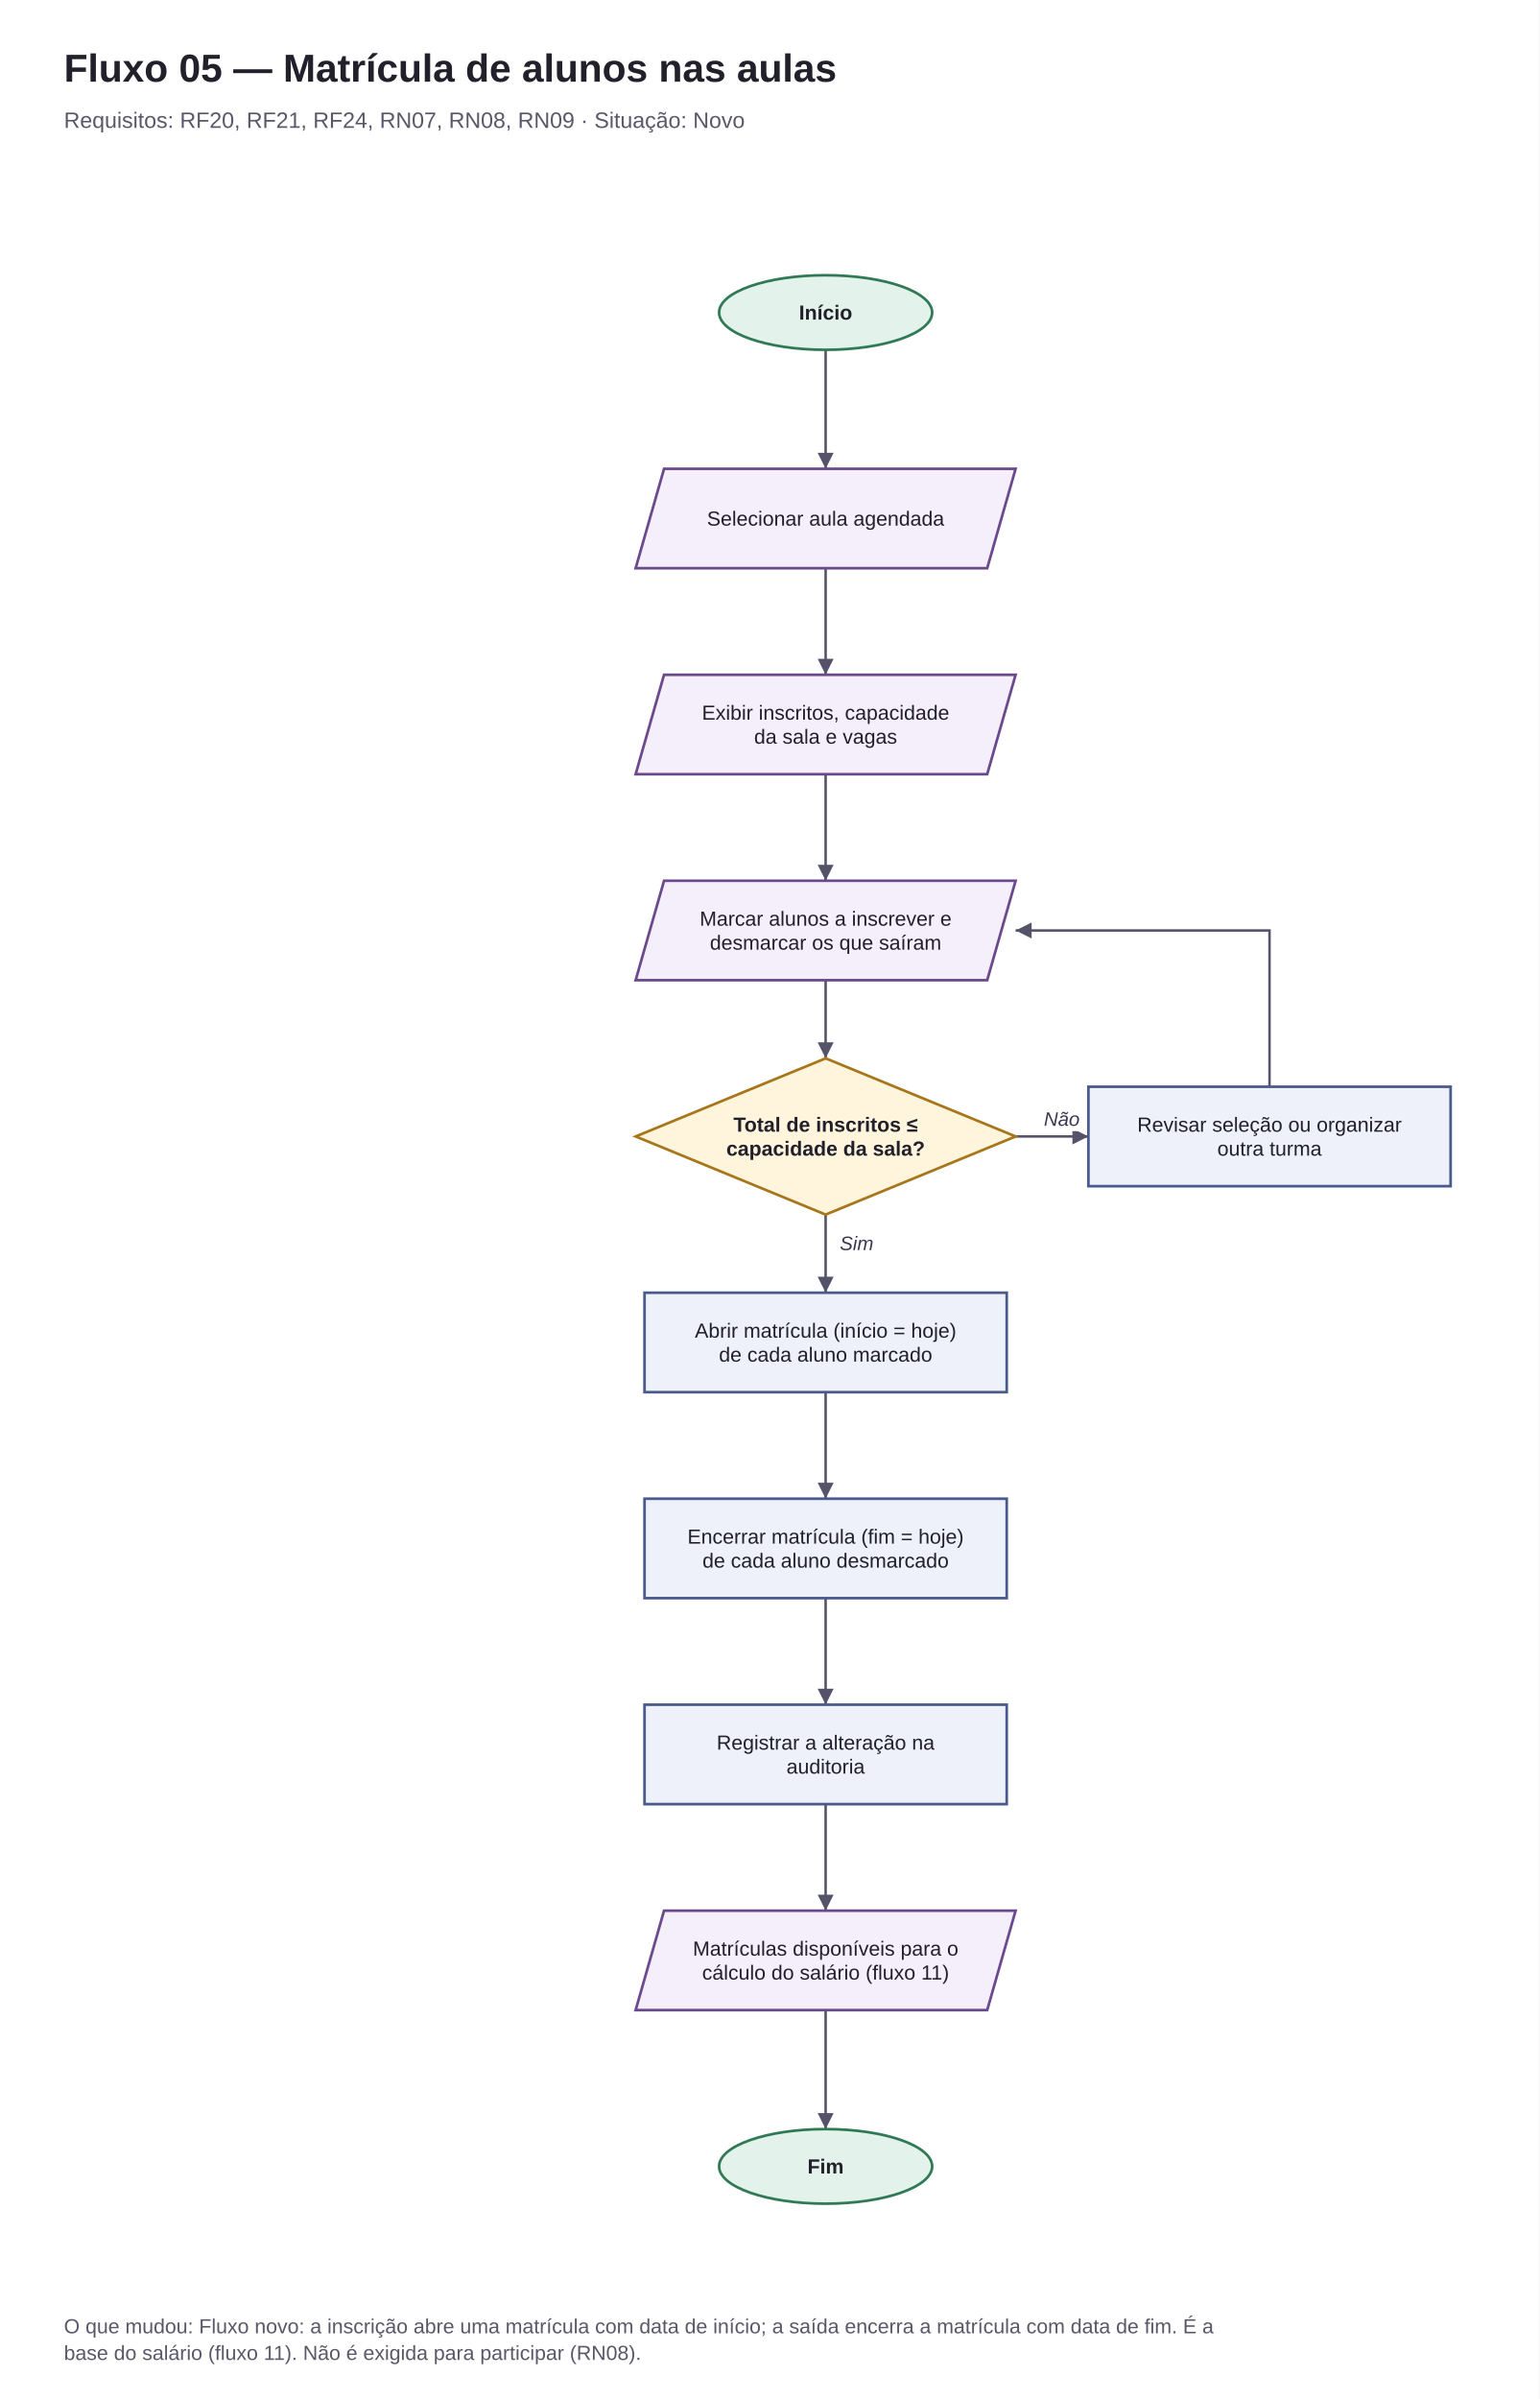
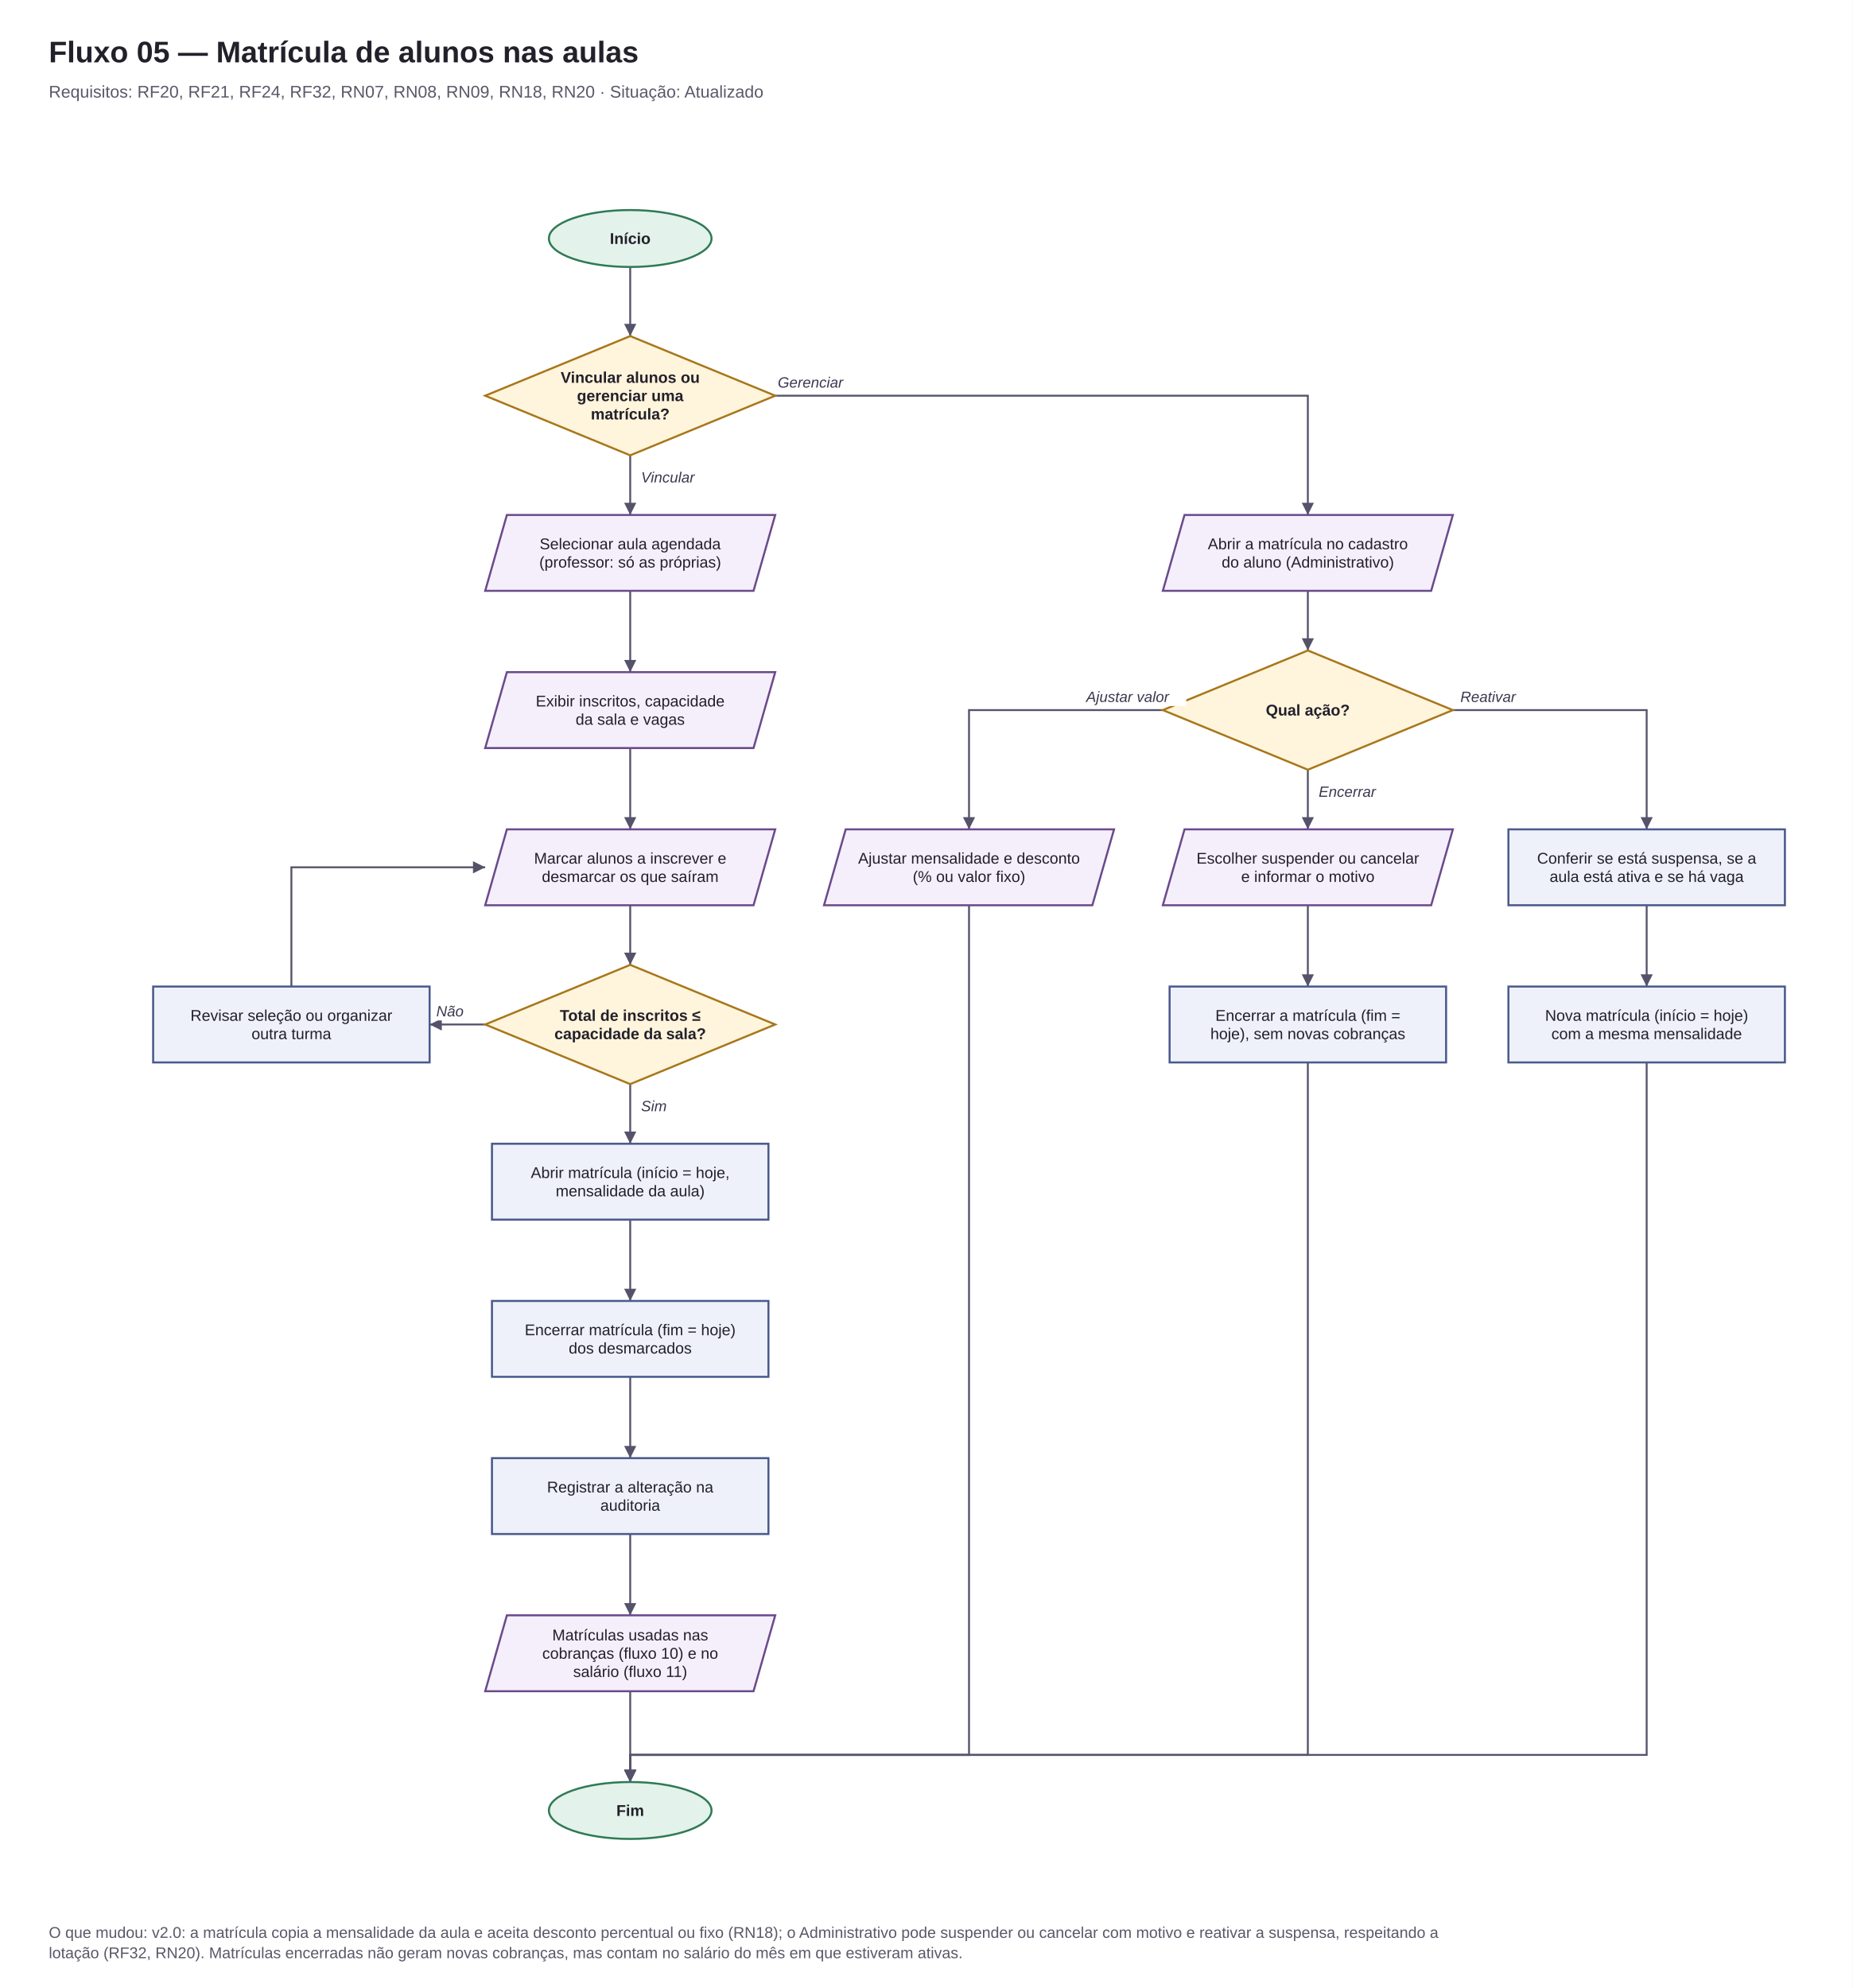
- <svg xmlns="http://www.w3.org/2000/svg" width="867" height="1351" viewBox="0 0 867 1351" font-family="Liberation Sans, Arial, sans-serif">
-   <rect x="0" y="0" width="867" height="1351" fill="#ffffff" />
+ <svg xmlns="http://www.w3.org/2000/svg" width="1367" height="1467" viewBox="0 0 1367 1467" font-family="Liberation Sans, Arial, sans-serif">
+   <rect x="0" y="0" width="1367" height="1467" fill="#ffffff" />
  <text x="36" y="46" font-size="22" font-weight="bold" fill="#22202a">Fluxo 05 — Matrícula de alunos nas aulas</text>
-   <text x="36" y="72" font-size="12.5" fill="#5a5768">Requisitos: RF20, RF21, RF24, RN07, RN08, RN09   ·   Situação: Novo</text>
-   <polyline points="465.0,197.0 465.0,264.0" fill="none" stroke="#55536a" stroke-width="1.4" />
-   <polygon points="465.0,264.0 460.5,255.0 469.5,255.0" fill="#55536a" />
-   <polyline points="465.0,320.0 465.0,380.0" fill="none" stroke="#55536a" stroke-width="1.4" />
+   <text x="36" y="72" font-size="12.5" fill="#5a5768">Requisitos: RF20, RF21, RF24, RF32, RN07, RN08, RN09, RN18, RN20   ·   Situação: Atualizado</text>
+   <polyline points="465.0,197.0 465.0,248.0" fill="none" stroke="#55536a" stroke-width="1.4" />
+   <polygon points="465.0,248.0 460.5,239.0 469.5,239.0" fill="#55536a" />
+   <polyline points="465.0,336.0 465.0,380.0" fill="none" stroke="#55536a" stroke-width="1.4" />
  <polygon points="465.0,380.0 460.5,371.0 469.5,371.0" fill="#55536a" />
+   <polyline points="572.0,292.0 965.0,292.0 965.0,380.0" fill="none" stroke="#55536a" stroke-width="1.4" />
+   <polygon points="965.0,380.0 960.5,371.0 969.5,371.0" fill="#55536a" />
  <polyline points="465.0,436.0 465.0,496.0" fill="none" stroke="#55536a" stroke-width="1.4" />
  <polygon points="465.0,496.0 460.5,487.0 469.5,487.0" fill="#55536a" />
-   <polyline points="465.0,552.0 465.0,596.0" fill="none" stroke="#55536a" stroke-width="1.4" />
-   <polygon points="465.0,596.0 460.5,587.0 469.5,587.0" fill="#55536a" />
-   <polyline points="572.0,640.0 613.0,640.0" fill="none" stroke="#55536a" stroke-width="1.4" />
-   <polygon points="613.0,640.0 604.0,635.5 604.0,644.5" fill="#55536a" />
-   <polyline points="715.0,612.0 715.0,524.0 572.0,524.0" fill="none" stroke="#55536a" stroke-width="1.4" />
-   <polygon points="572.0,524.0 581.0,519.5 581.0,528.5" fill="#55536a" />
-   <polyline points="465.0,684.0 465.0,728.0" fill="none" stroke="#55536a" stroke-width="1.4" />
-   <polygon points="465.0,728.0 460.5,719.0 469.5,719.0" fill="#55536a" />
-   <polyline points="465.0,784.0 465.0,844.0" fill="none" stroke="#55536a" stroke-width="1.4" />
+   <polyline points="465.0,552.0 465.0,612.0" fill="none" stroke="#55536a" stroke-width="1.4" />
+   <polygon points="465.0,612.0 460.5,603.0 469.5,603.0" fill="#55536a" />
+   <polyline points="465.0,668.0 465.0,712.0" fill="none" stroke="#55536a" stroke-width="1.4" />
+   <polygon points="465.0,712.0 460.5,703.0 469.5,703.0" fill="#55536a" />
+   <polyline points="358.0,756.0 317.0,756.0" fill="none" stroke="#55536a" stroke-width="1.4" />
+   <polygon points="317.0,756.0 326.0,751.5 326.0,760.5" fill="#55536a" />
+   <polyline points="215.0,728.0 215.0,640.0 358.0,640.0" fill="none" stroke="#55536a" stroke-width="1.4" />
+   <polygon points="358.0,640.0 349.0,635.5 349.0,644.5" fill="#55536a" />
+   <polyline points="465.0,800.0 465.0,844.0" fill="none" stroke="#55536a" stroke-width="1.4" />
  <polygon points="465.0,844.0 460.5,835.0 469.5,835.0" fill="#55536a" />
  <polyline points="465.0,900.0 465.0,960.0" fill="none" stroke="#55536a" stroke-width="1.4" />
  <polygon points="465.0,960.0 460.5,951.0 469.5,951.0" fill="#55536a" />
  <polyline points="465.0,1016.0 465.0,1076.0" fill="none" stroke="#55536a" stroke-width="1.4" />
  <polygon points="465.0,1076.0 460.5,1067.0 469.5,1067.0" fill="#55536a" />
-   <polyline points="465.0,1132.0 465.0,1199.0" fill="none" stroke="#55536a" stroke-width="1.4" />
-   <polygon points="465.0,1199.0 460.5,1190.0 469.5,1190.0" fill="#55536a" />
+   <polyline points="465.0,1132.0 465.0,1192.0" fill="none" stroke="#55536a" stroke-width="1.4" />
+   <polygon points="465.0,1192.0 460.5,1183.0 469.5,1183.0" fill="#55536a" />
+   <polyline points="465.0,1248.0 465.0,1315.0" fill="none" stroke="#55536a" stroke-width="1.4" />
+   <polygon points="465.0,1315.0 460.5,1306.0 469.5,1306.0" fill="#55536a" />
+   <polyline points="965.0,436.0 965.0,480.0" fill="none" stroke="#55536a" stroke-width="1.4" />
+   <polygon points="965.0,480.0 960.5,471.0 969.5,471.0" fill="#55536a" />
+   <polyline points="858.0,524.0 715.0,524.0 715.0,612.0" fill="none" stroke="#55536a" stroke-width="1.4" />
+   <polygon points="715.0,612.0 710.5,603.0 719.5,603.0" fill="#55536a" />
+   <polyline points="965.0,568.0 965.0,612.0" fill="none" stroke="#55536a" stroke-width="1.4" />
+   <polygon points="965.0,612.0 960.5,603.0 969.5,603.0" fill="#55536a" />
+   <polyline points="1072.0,524.0 1215.0,524.0 1215.0,612.0" fill="none" stroke="#55536a" stroke-width="1.4" />
+   <polygon points="1215.0,612.0 1210.5,603.0 1219.5,603.0" fill="#55536a" />
+   <polyline points="965.0,668.0 965.0,728.0" fill="none" stroke="#55536a" stroke-width="1.4" />
+   <polygon points="965.0,728.0 960.5,719.0 969.5,719.0" fill="#55536a" />
+   <polyline points="1215.0,668.0 1215.0,728.0" fill="none" stroke="#55536a" stroke-width="1.4" />
+   <polygon points="1215.0,728.0 1210.5,719.0 1219.5,719.0" fill="#55536a" />
+   <polyline points="715.0,668.0 715.0,1295.0 465.0,1295.0 465.0,1315.0" fill="none" stroke="#55536a" stroke-width="1.4" />
+   <polygon points="465.0,1315.0 460.5,1306.0 469.5,1306.0" fill="#55536a" />
+   <polyline points="965.0,784.0 965.0,1295.0 465.0,1295.0 465.0,1315.0" fill="none" stroke="#55536a" stroke-width="1.4" />
+   <polygon points="465.0,1315.0 460.5,1306.0 469.5,1306.0" fill="#55536a" />
+   <polyline points="1215.0,784.0 1215.0,1295.0 465.0,1295.0 465.0,1315.0" fill="none" stroke="#55536a" stroke-width="1.4" />
+   <polygon points="465.0,1315.0 460.5,1306.0 469.5,1306.0" fill="#55536a" />
  <ellipse cx="465.0" cy="176.0" rx="60.0" ry="21.0" fill="#e3f2ea" stroke="#2f7a55" stroke-width="1.5" />
  <text x="465.0" y="180.0" font-size="11.5" text-anchor="middle" fill="#22202a" font-weight="bold">Início</text>
-   <polygon points="374.0,264.0 572.0,264.0 556.0,320.0 358.0,320.0" fill="#f5effb" stroke="#6a4a8c" stroke-width="1.5" />
-   <text x="465.0" y="296.0" font-size="11.5" text-anchor="middle" fill="#22202a">Selecionar aula agendada</text>
+   <polygon points="465.0,248.0 572.0,292.0 465.0,336.0 358.0,292.0" fill="#fff4dc" stroke="#a8761a" stroke-width="1.5" />
+   <text x="465.0" y="282.5" font-size="11.5" text-anchor="middle" fill="#22202a" font-weight="bold">Vincular alunos ou</text>
+   <text x="465.0" y="296.0" font-size="11.5" text-anchor="middle" fill="#22202a" font-weight="bold">gerenciar uma</text>
+   <text x="465.0" y="309.5" font-size="11.5" text-anchor="middle" fill="#22202a" font-weight="bold">matrícula?</text>
  <polygon points="374.0,380.0 572.0,380.0 556.0,436.0 358.0,436.0" fill="#f5effb" stroke="#6a4a8c" stroke-width="1.5" />
-   <text x="465.0" y="405.3" font-size="11.5" text-anchor="middle" fill="#22202a">Exibir inscritos, capacidade</text>
-   <text x="465.0" y="418.8" font-size="11.5" text-anchor="middle" fill="#22202a">da sala e vagas</text>
+   <text x="465.0" y="405.3" font-size="11.5" text-anchor="middle" fill="#22202a">Selecionar aula agendada</text>
+   <text x="465.0" y="418.8" font-size="11.5" text-anchor="middle" fill="#22202a">(professor: só as próprias)</text>
  <polygon points="374.0,496.0 572.0,496.0 556.0,552.0 358.0,552.0" fill="#f5effb" stroke="#6a4a8c" stroke-width="1.5" />
-   <text x="465.0" y="521.3" font-size="11.5" text-anchor="middle" fill="#22202a">Marcar alunos a inscrever e</text>
-   <text x="465.0" y="534.8" font-size="11.5" text-anchor="middle" fill="#22202a">desmarcar os que saíram</text>
-   <polygon points="465.0,596.0 572.0,640.0 465.0,684.0 358.0,640.0" fill="#fff4dc" stroke="#a8761a" stroke-width="1.5" />
-   <text x="465.0" y="637.3" font-size="11.5" text-anchor="middle" fill="#22202a" font-weight="bold">Total de inscritos ≤</text>
-   <text x="465.0" y="650.8" font-size="11.5" text-anchor="middle" fill="#22202a" font-weight="bold">capacidade da sala?</text>
-   <rect x="613.0" y="612.0" width="204" height="56" fill="#eef1fa" stroke="#4a5a8c" stroke-width="1.5" />
-   <text x="715.0" y="637.3" font-size="11.5" text-anchor="middle" fill="#22202a">Revisar seleção ou organizar</text>
-   <text x="715.0" y="650.8" font-size="11.5" text-anchor="middle" fill="#22202a">outra turma</text>
-   <rect x="363.0" y="728.0" width="204" height="56" fill="#eef1fa" stroke="#4a5a8c" stroke-width="1.5" />
-   <text x="465.0" y="753.3" font-size="11.5" text-anchor="middle" fill="#22202a">Abrir matrícula (início = hoje)</text>
-   <text x="465.0" y="766.8" font-size="11.5" text-anchor="middle" fill="#22202a">de cada aluno marcado</text>
+   <text x="465.0" y="521.3" font-size="11.5" text-anchor="middle" fill="#22202a">Exibir inscritos, capacidade</text>
+   <text x="465.0" y="534.8" font-size="11.5" text-anchor="middle" fill="#22202a">da sala e vagas</text>
+   <polygon points="374.0,612.0 572.0,612.0 556.0,668.0 358.0,668.0" fill="#f5effb" stroke="#6a4a8c" stroke-width="1.5" />
+   <text x="465.0" y="637.3" font-size="11.5" text-anchor="middle" fill="#22202a">Marcar alunos a inscrever e</text>
+   <text x="465.0" y="650.8" font-size="11.5" text-anchor="middle" fill="#22202a">desmarcar os que saíram</text>
+   <polygon points="465.0,712.0 572.0,756.0 465.0,800.0 358.0,756.0" fill="#fff4dc" stroke="#a8761a" stroke-width="1.5" />
+   <text x="465.0" y="753.3" font-size="11.5" text-anchor="middle" fill="#22202a" font-weight="bold">Total de inscritos ≤</text>
+   <text x="465.0" y="766.8" font-size="11.5" text-anchor="middle" fill="#22202a" font-weight="bold">capacidade da sala?</text>
+   <rect x="113.0" y="728.0" width="204" height="56" fill="#eef1fa" stroke="#4a5a8c" stroke-width="1.5" />
+   <text x="215.0" y="753.3" font-size="11.5" text-anchor="middle" fill="#22202a">Revisar seleção ou organizar</text>
+   <text x="215.0" y="766.8" font-size="11.5" text-anchor="middle" fill="#22202a">outra turma</text>
  <rect x="363.0" y="844.0" width="204" height="56" fill="#eef1fa" stroke="#4a5a8c" stroke-width="1.5" />
-   <text x="465.0" y="869.3" font-size="11.5" text-anchor="middle" fill="#22202a">Encerrar matrícula (fim = hoje)</text>
-   <text x="465.0" y="882.8" font-size="11.5" text-anchor="middle" fill="#22202a">de cada aluno desmarcado</text>
+   <text x="465.0" y="869.3" font-size="11.5" text-anchor="middle" fill="#22202a">Abrir matrícula (início = hoje,</text>
+   <text x="465.0" y="882.8" font-size="11.5" text-anchor="middle" fill="#22202a">mensalidade da aula)</text>
  <rect x="363.0" y="960.0" width="204" height="56" fill="#eef1fa" stroke="#4a5a8c" stroke-width="1.5" />
-   <text x="465.0" y="985.3" font-size="11.5" text-anchor="middle" fill="#22202a">Registrar a alteração na</text>
-   <text x="465.0" y="998.8" font-size="11.5" text-anchor="middle" fill="#22202a">auditoria</text>
-   <polygon points="374.0,1076.0 572.0,1076.0 556.0,1132.0 358.0,1132.0" fill="#f5effb" stroke="#6a4a8c" stroke-width="1.5" />
-   <text x="465.0" y="1101.3" font-size="11.5" text-anchor="middle" fill="#22202a">Matrículas disponíveis para o</text>
-   <text x="465.0" y="1114.8" font-size="11.5" text-anchor="middle" fill="#22202a">cálculo do salário (fluxo 11)</text>
-   <ellipse cx="465.0" cy="1220.0" rx="60.0" ry="21.0" fill="#e3f2ea" stroke="#2f7a55" stroke-width="1.5" />
-   <text x="465.0" y="1224.0" font-size="11.5" text-anchor="middle" fill="#22202a" font-weight="bold">Fim</text>
-   <rect x="585.7" y="623.0" width="24.6" height="14" fill="#ffffff" />
-   <text x="598.0" y="634.0" font-size="11" text-anchor="middle" fill="#3a3850" font-style="italic">Não</text>
-   <rect x="470.0" y="693.0" width="24.6" height="14" fill="#ffffff" />
-   <text x="473.0" y="704.0" font-size="11" text-anchor="start" fill="#3a3850" font-style="italic">Sim</text>
-   <text x="36" y="1314" font-size="11.5" fill="#5a5768">O que mudou: Fluxo novo: a inscrição abre uma matrícula com data de início; a saída encerra a matrícula com data de fim. É a</text>
-   <text x="36" y="1329" font-size="11.5" fill="#5a5768">base do salário (fluxo 11). Não é exigida para participar (RN08).</text>
+   <text x="465.0" y="985.3" font-size="11.5" text-anchor="middle" fill="#22202a">Encerrar matrícula (fim = hoje)</text>
+   <text x="465.0" y="998.8" font-size="11.5" text-anchor="middle" fill="#22202a">dos desmarcados</text>
+   <rect x="363.0" y="1076.0" width="204" height="56" fill="#eef1fa" stroke="#4a5a8c" stroke-width="1.5" />
+   <text x="465.0" y="1101.3" font-size="11.5" text-anchor="middle" fill="#22202a">Registrar a alteração na</text>
+   <text x="465.0" y="1114.8" font-size="11.5" text-anchor="middle" fill="#22202a">auditoria</text>
+   <polygon points="374.0,1192.0 572.0,1192.0 556.0,1248.0 358.0,1248.0" fill="#f5effb" stroke="#6a4a8c" stroke-width="1.5" />
+   <text x="465.0" y="1210.5" font-size="11.5" text-anchor="middle" fill="#22202a">Matrículas usadas nas</text>
+   <text x="465.0" y="1224.0" font-size="11.5" text-anchor="middle" fill="#22202a">cobranças (fluxo 10) e no</text>
+   <text x="465.0" y="1237.5" font-size="11.5" text-anchor="middle" fill="#22202a">salário (fluxo 11)</text>
+   <polygon points="874.0,380.0 1072.0,380.0 1056.0,436.0 858.0,436.0" fill="#f5effb" stroke="#6a4a8c" stroke-width="1.5" />
+   <text x="965.0" y="405.3" font-size="11.5" text-anchor="middle" fill="#22202a">Abrir a matrícula no cadastro</text>
+   <text x="965.0" y="418.8" font-size="11.5" text-anchor="middle" fill="#22202a">do aluno (Administrativo)</text>
+   <polygon points="965.0,480.0 1072.0,524.0 965.0,568.0 858.0,524.0" fill="#fff4dc" stroke="#a8761a" stroke-width="1.5" />
+   <text x="965.0" y="528.0" font-size="11.5" text-anchor="middle" fill="#22202a" font-weight="bold">Qual ação?</text>
+   <polygon points="624.0,612.0 822.0,612.0 806.0,668.0 608.0,668.0" fill="#f5effb" stroke="#6a4a8c" stroke-width="1.5" />
+   <text x="715.0" y="637.3" font-size="11.5" text-anchor="middle" fill="#22202a">Ajustar mensalidade e desconto</text>
+   <text x="715.0" y="650.8" font-size="11.5" text-anchor="middle" fill="#22202a">(% ou valor fixo)</text>
+   <polygon points="874.0,612.0 1072.0,612.0 1056.0,668.0 858.0,668.0" fill="#f5effb" stroke="#6a4a8c" stroke-width="1.5" />
+   <text x="965.0" y="637.3" font-size="11.5" text-anchor="middle" fill="#22202a">Escolher suspender ou cancelar</text>
+   <text x="965.0" y="650.8" font-size="11.5" text-anchor="middle" fill="#22202a">e informar o motivo</text>
+   <rect x="863.0" y="728.0" width="204" height="56" fill="#eef1fa" stroke="#4a5a8c" stroke-width="1.5" />
+   <text x="965.0" y="753.3" font-size="11.5" text-anchor="middle" fill="#22202a">Encerrar a matrícula (fim =</text>
+   <text x="965.0" y="766.8" font-size="11.5" text-anchor="middle" fill="#22202a">hoje), sem novas cobranças</text>
+   <rect x="1113.0" y="612.0" width="204" height="56" fill="#eef1fa" stroke="#4a5a8c" stroke-width="1.5" />
+   <text x="1215.0" y="637.3" font-size="11.5" text-anchor="middle" fill="#22202a">Conferir se está suspensa, se a</text>
+   <text x="1215.0" y="650.8" font-size="11.5" text-anchor="middle" fill="#22202a">aula está ativa e se há vaga</text>
+   <rect x="1113.0" y="728.0" width="204" height="56" fill="#eef1fa" stroke="#4a5a8c" stroke-width="1.5" />
+   <text x="1215.0" y="753.3" font-size="11.5" text-anchor="middle" fill="#22202a">Nova matrícula (início = hoje)</text>
+   <text x="1215.0" y="766.8" font-size="11.5" text-anchor="middle" fill="#22202a">com a mesma mensalidade</text>
+   <ellipse cx="465.0" cy="1336.0" rx="60.0" ry="21.0" fill="#e3f2ea" stroke="#2f7a55" stroke-width="1.5" />
+   <text x="465.0" y="1340.0" font-size="11.5" text-anchor="middle" fill="#22202a" font-weight="bold">Fim</text>
+   <rect x="470.0" y="345.0" width="55.6" height="14" fill="#ffffff" />
+   <text x="473.0" y="356.0" font-size="11" text-anchor="start" fill="#3a3850" font-style="italic">Vincular</text>
+   <rect x="567.1" y="275.0" width="61.8" height="14" fill="#ffffff" />
+   <text x="598.0" y="286.0" font-size="11" text-anchor="middle" fill="#3a3850" font-style="italic">Gerenciar</text>
+   <rect x="319.7" y="739.0" width="24.6" height="14" fill="#ffffff" />
+   <text x="332.0" y="750.0" font-size="11" text-anchor="middle" fill="#3a3850" font-style="italic">Não</text>
+   <rect x="470.0" y="809.0" width="24.6" height="14" fill="#ffffff" />
+   <text x="473.0" y="820.0" font-size="11" text-anchor="start" fill="#3a3850" font-style="italic">Sim</text>
+   <rect x="788.7" y="507.0" width="86.6" height="14" fill="#ffffff" />
+   <text x="832.0" y="518.0" font-size="11" text-anchor="middle" fill="#3a3850" font-style="italic">Ajustar valor</text>
+   <rect x="970.0" y="577.0" width="55.6" height="14" fill="#ffffff" />
+   <text x="973.0" y="588.0" font-size="11" text-anchor="start" fill="#3a3850" font-style="italic">Encerrar</text>
+   <rect x="1070.2" y="507.0" width="55.6" height="14" fill="#ffffff" />
+   <text x="1098.0" y="518.0" font-size="11" text-anchor="middle" fill="#3a3850" font-style="italic">Reativar</text>
+   <text x="36" y="1430" font-size="11.5" fill="#5a5768">O que mudou: v2.0: a matrícula copia a mensalidade da aula e aceita desconto percentual ou fixo (RN18); o Administrativo pode suspender ou cancelar com motivo e reativar a suspensa, respeitando a</text>
+   <text x="36" y="1445" font-size="11.5" fill="#5a5768">lotação (RF32, RN20). Matrículas encerradas não geram novas cobranças, mas contam no salário do mês em que estiveram ativas.</text>
</svg>
